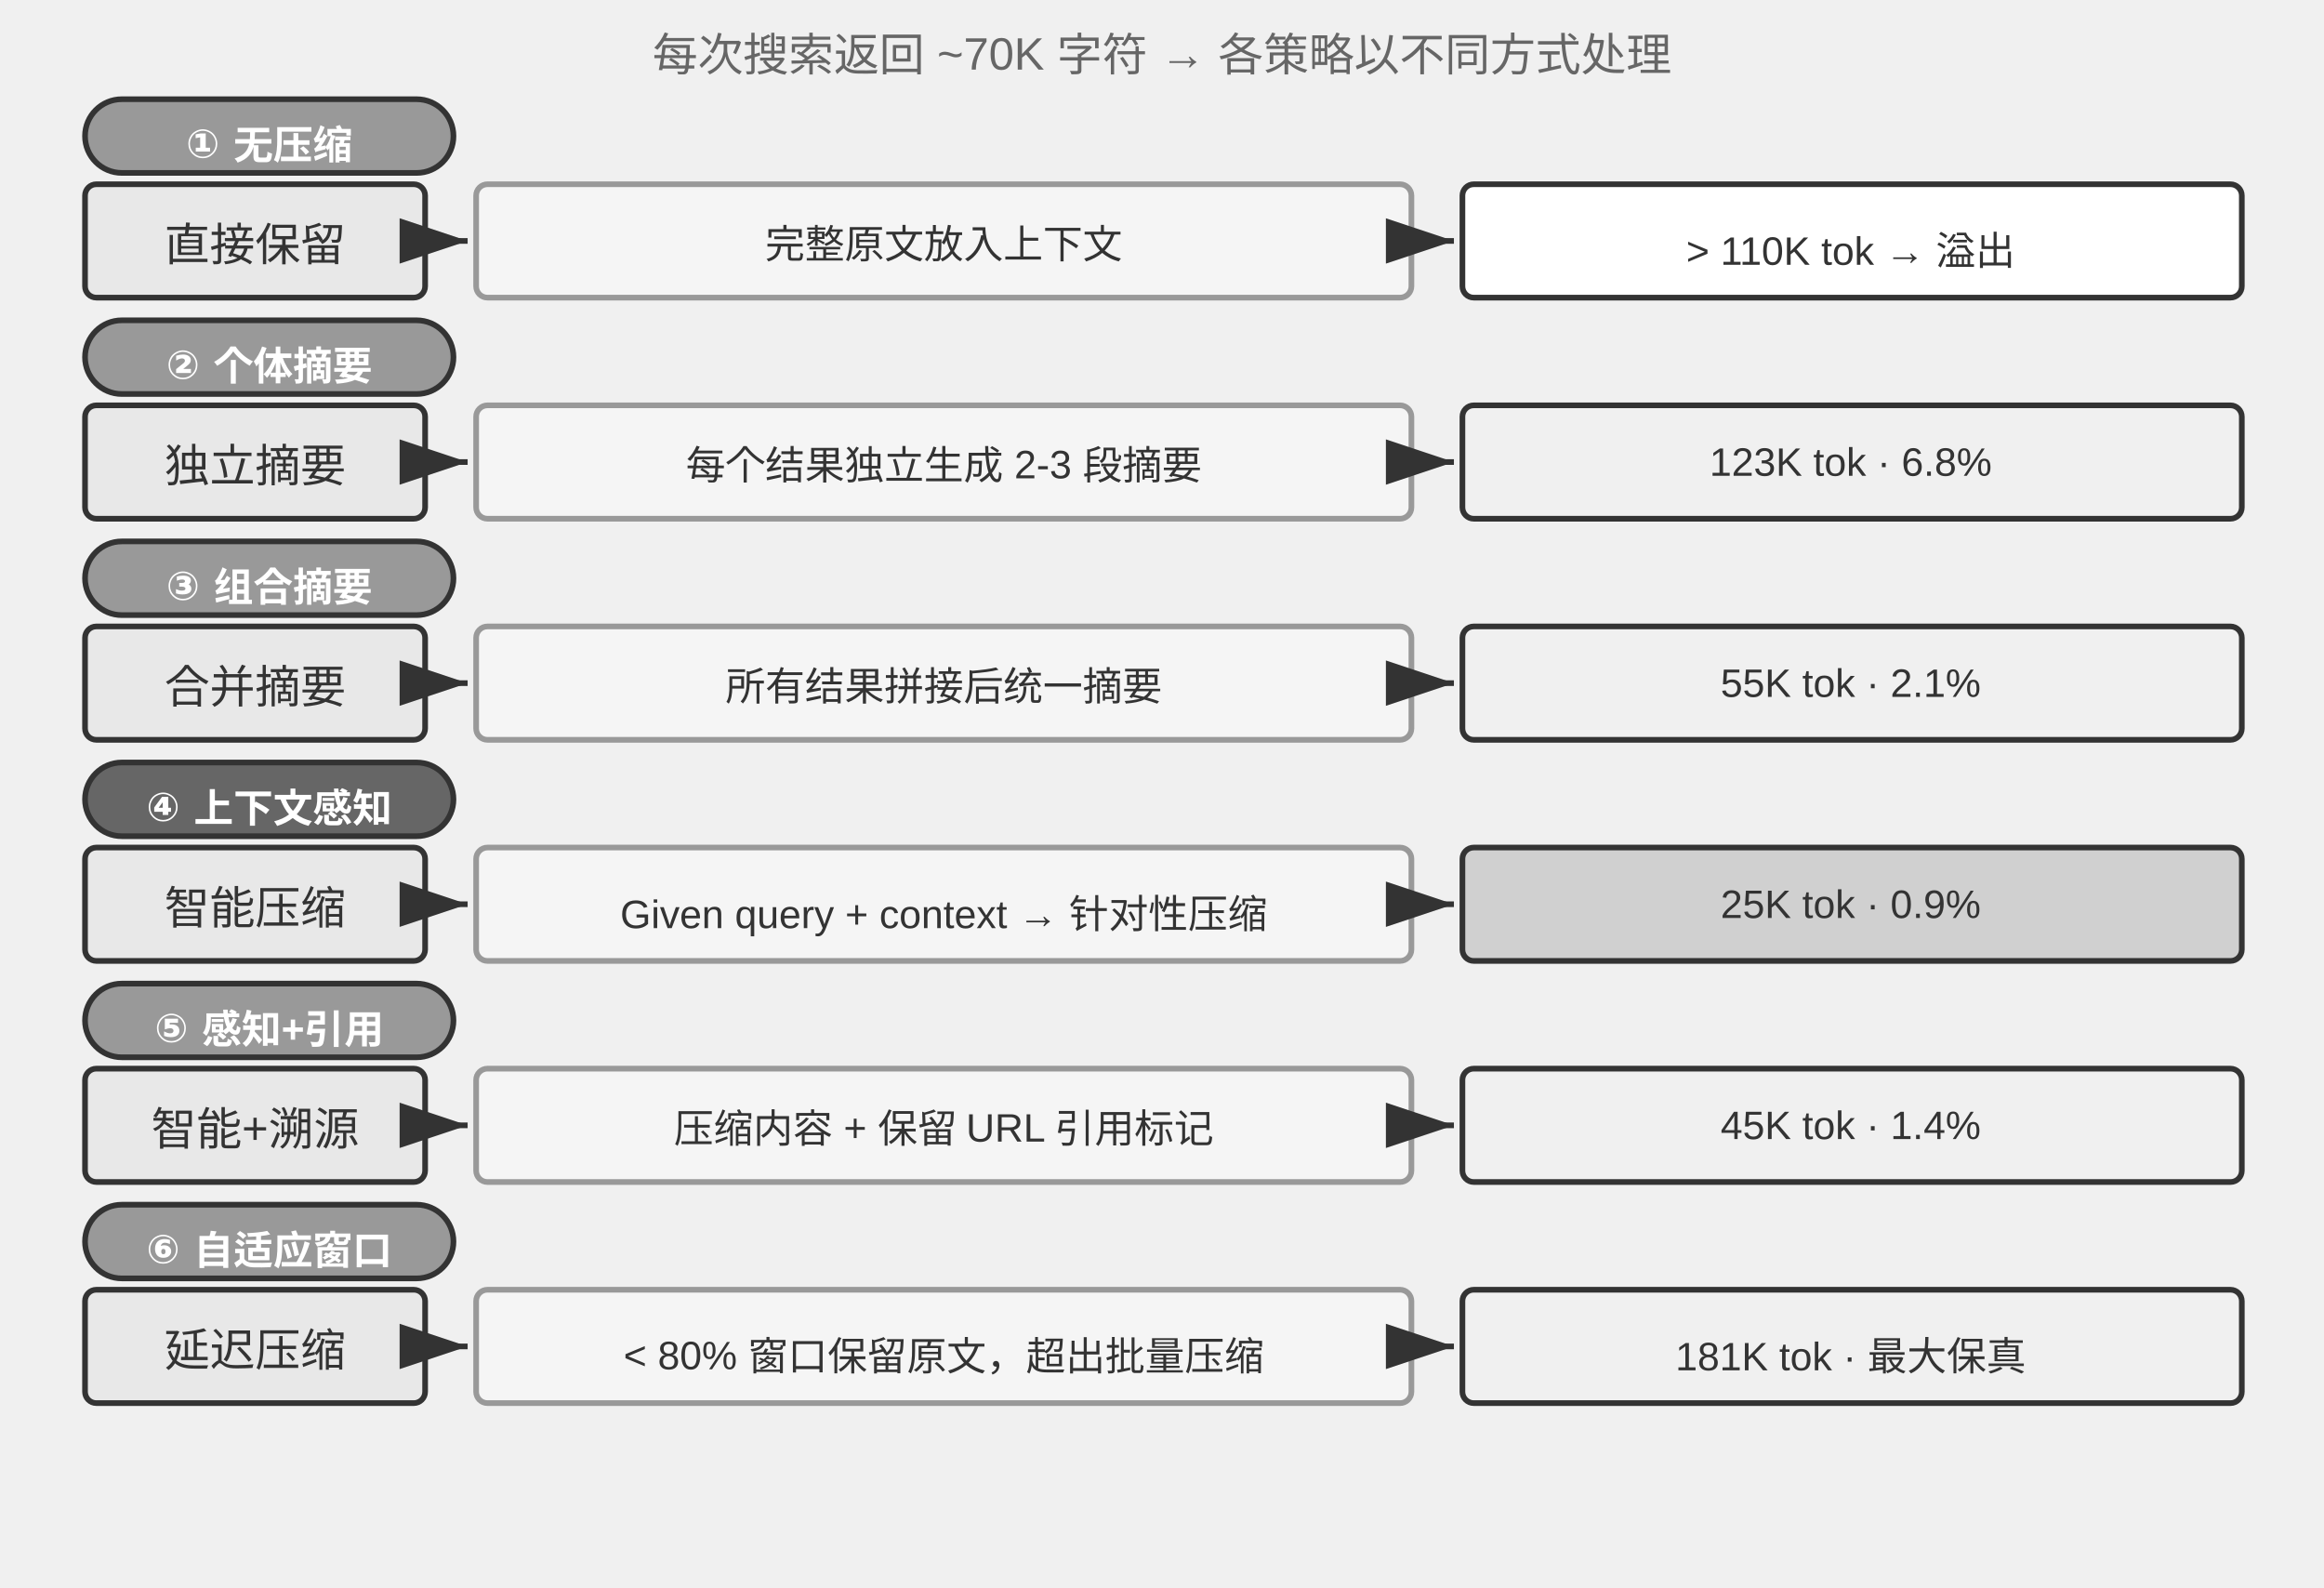
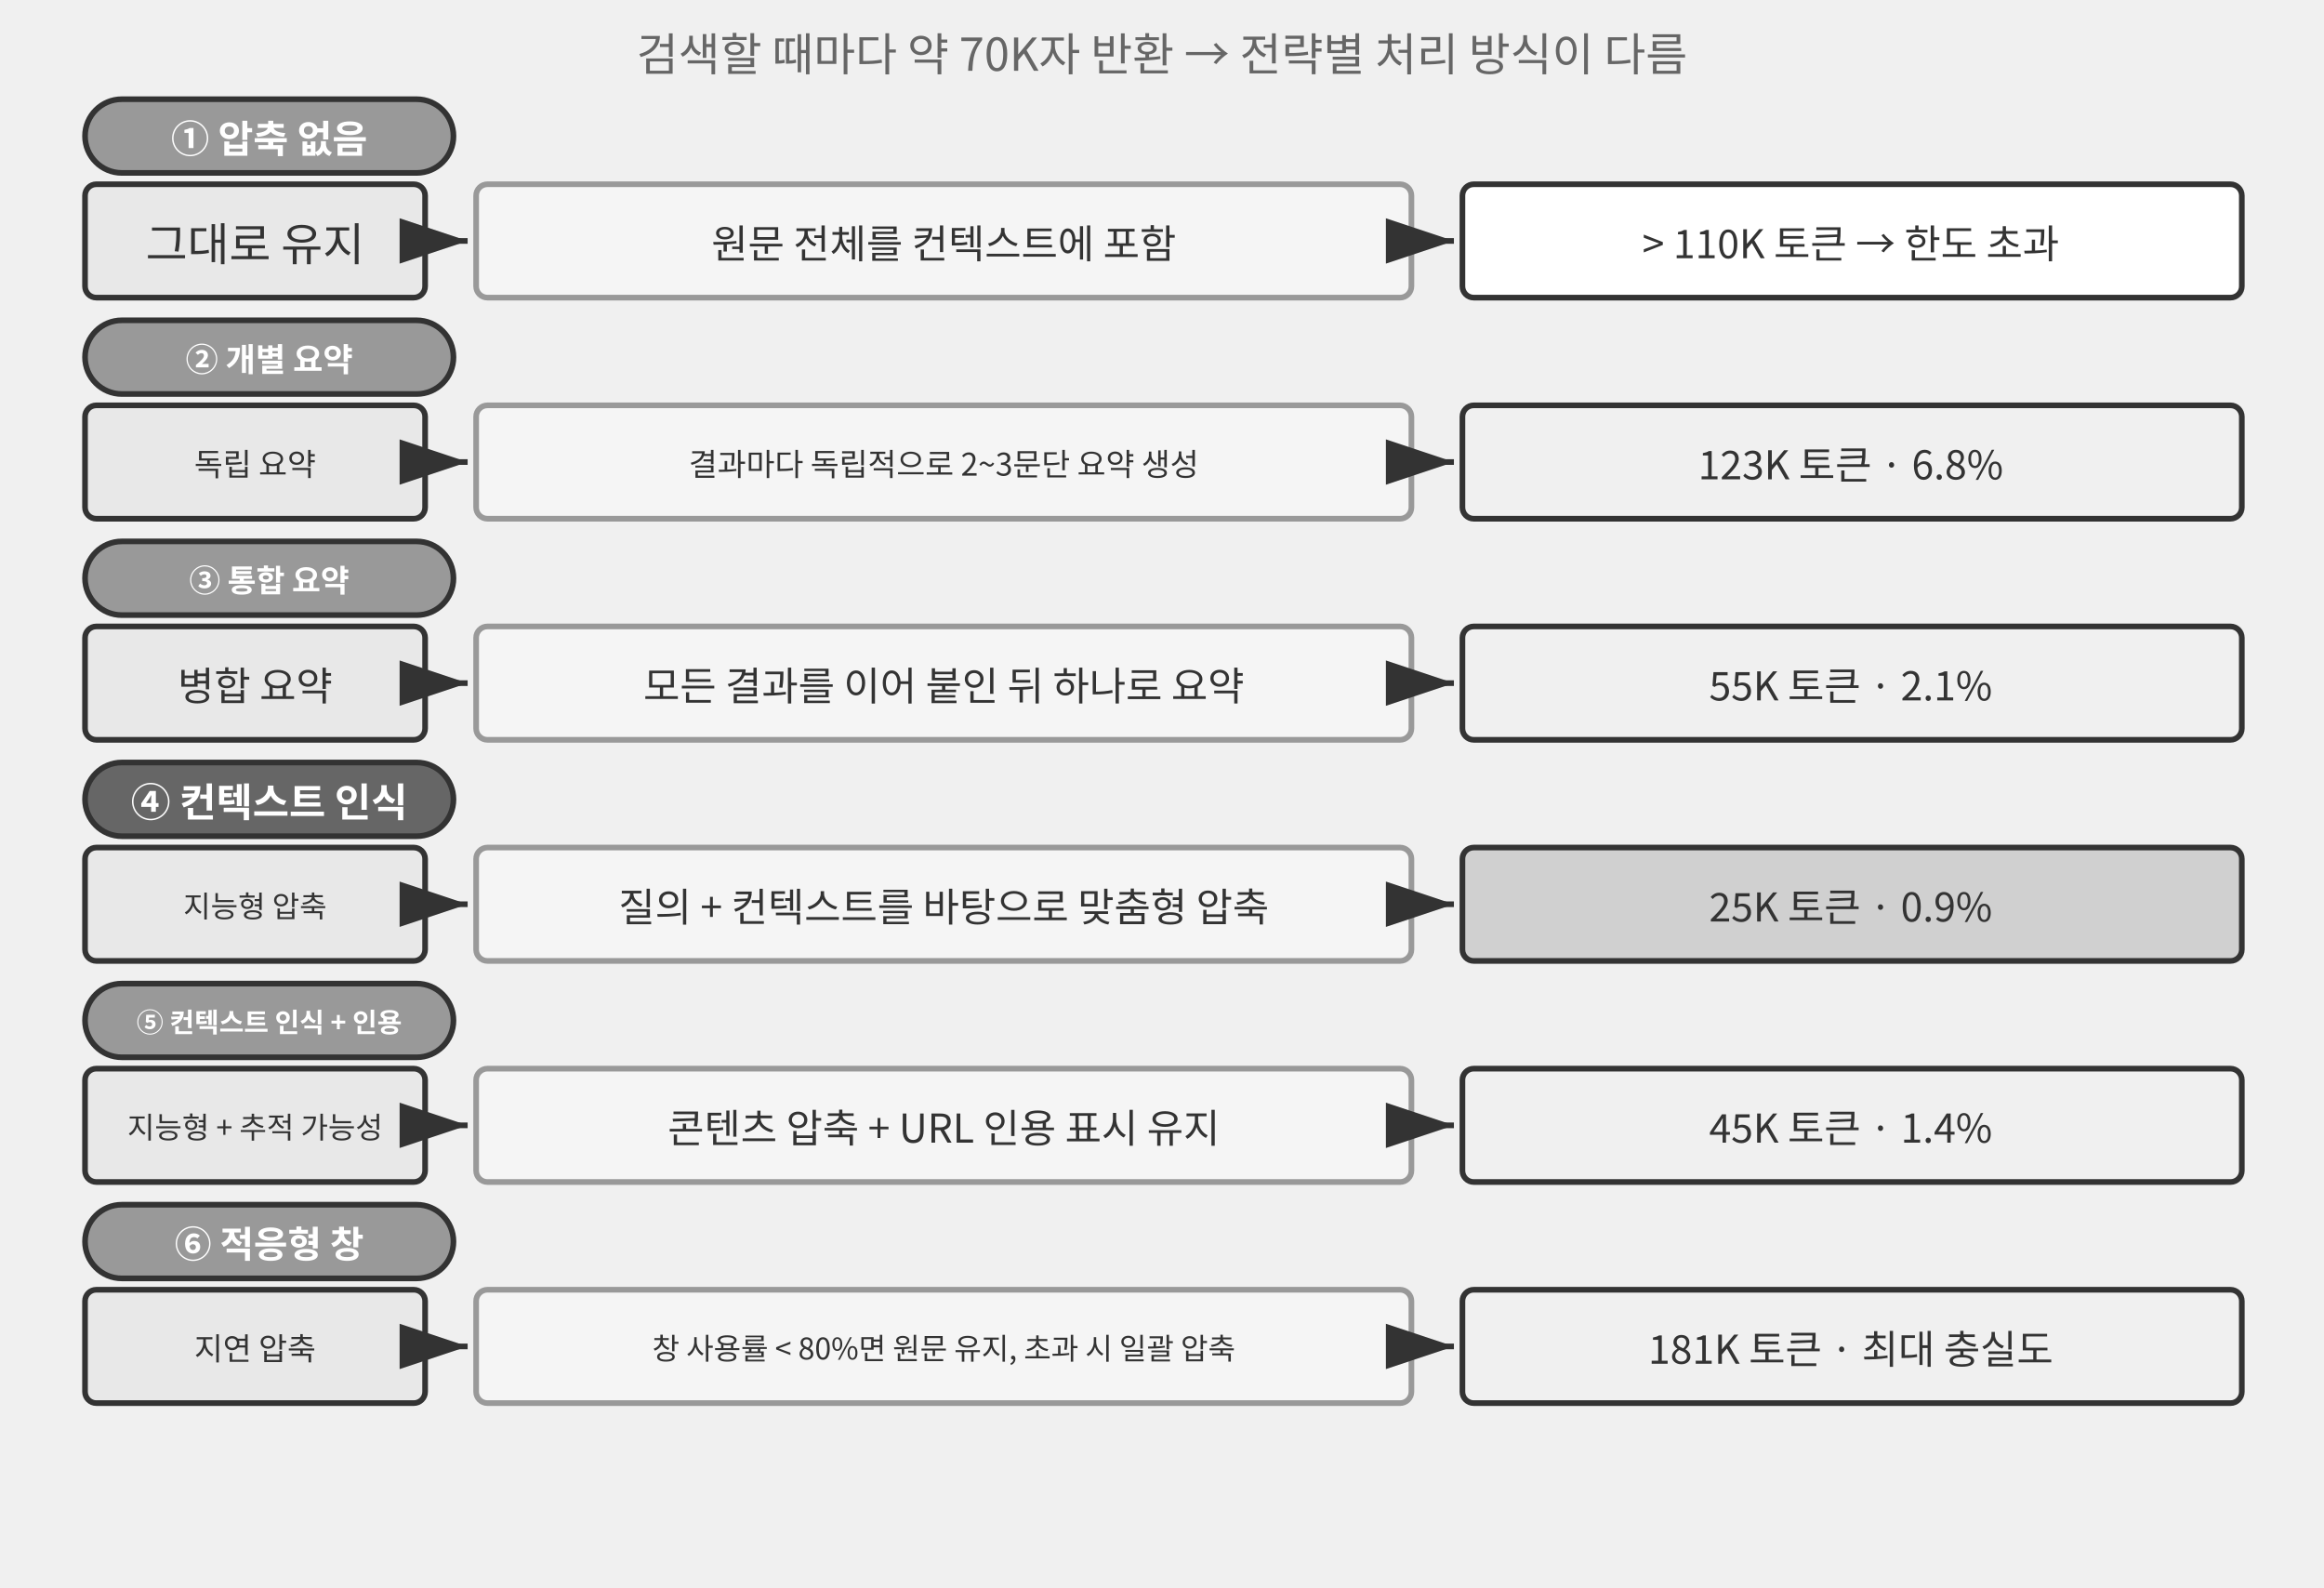
<svg xmlns="http://www.w3.org/2000/svg" viewBox="0 40 820 560" width="820" height="560" style="background:#ffffff">
  <defs>
    <marker id="ah" markerWidth="12" markerHeight="8" refX="12" refY="4" orient="auto">
      <polygon points="0 0, 12 4, 0 8" fill="#333333" />
    </marker>
    <marker id="ah-light" markerWidth="12" markerHeight="8" refX="12" refY="4" orient="auto">
      <polygon points="0 0, 12 4, 0 8" fill="#999999" />
    </marker>
  </defs>
-   <text x="410" y="58" font-family="Arial, 'Helvetica Neue', Helvetica, 'PingFang SC', 'Microsoft YaHei', sans-serif" font-size="16" fill="#666666" text-anchor="middle" dominant-baseline="central" font-weight="normal">每次搜索返回 ~70K 字符 → 各策略以不同方式处理</text>
+   <text x="410" y="58" font-family="'Noto Sans KR', 'Noto Sans CJK KR', 'Apple SD Gothic Neo', Arial, sans-serif" font-size="16" fill="#666666" text-anchor="middle" dominant-baseline="central" font-weight="normal">검색할 때마다 약 70K자 반환 → 전략별 처리 방식이 다름</text>
  <rect x="30" y="75" width="130" height="26" rx="13" fill="#999999" stroke="#333333" stroke-width="2" />
-   <text x="95.0" y="88.0" font-family="Arial, 'Helvetica Neue', Helvetica, 'PingFang SC', 'Microsoft YaHei', sans-serif" font-size="14" fill="#ffffff" text-anchor="middle" dominant-baseline="central" font-weight="bold">① 无压缩</text>
+   <text x="95.0" y="88.0" font-family="'Noto Sans KR', 'Noto Sans CJK KR', 'Apple SD Gothic Neo', Arial, sans-serif" font-size="13.5" fill="#ffffff" text-anchor="middle" dominant-baseline="central" font-weight="bold">① 압축 없음</text>
  <rect x="30" y="105" width="120" height="40" rx="4" fill="#e8e8e8" stroke="#333333" stroke-width="2" />
-   <text x="90" y="125" font-family="Arial, 'Helvetica Neue', Helvetica, 'PingFang SC', 'Microsoft YaHei', sans-serif" font-size="16" fill="#333333" text-anchor="middle" dominant-baseline="central" font-weight="normal">直接保留</text>
+   <text x="90" y="125" font-family="'Noto Sans KR', 'Noto Sans CJK KR', 'Apple SD Gothic Neo', Arial, sans-serif" font-size="16" fill="#333333" text-anchor="middle" dominant-baseline="central" font-weight="normal">그대로 유지</text>
  <line x1="152" y1="125" x2="165" y2="125" stroke="#333333" stroke-width="2" marker-end="url(#ah)" />
  <rect x="168" y="105" width="330" height="40" rx="4" fill="#f5f5f5" stroke="#999999" stroke-width="2" />
-   <text x="333" y="125" font-family="Arial, 'Helvetica Neue', Helvetica, 'PingFang SC', 'Microsoft YaHei', sans-serif" font-size="14" fill="#333333" text-anchor="middle" dominant-baseline="central" font-weight="normal">完整原文放入上下文</text>
+   <text x="333" y="125" font-family="'Noto Sans KR', 'Noto Sans CJK KR', 'Apple SD Gothic Neo', Arial, sans-serif" font-size="14" fill="#333333" text-anchor="middle" dominant-baseline="central" font-weight="normal">원문 전체를 컨텍스트에 포함</text>
  <line x1="500" y1="125" x2="513" y2="125" stroke="#333333" stroke-width="2" marker-end="url(#ah)" />
  <rect x="516" y="105" width="275" height="40" rx="4" fill="#ffffff" stroke="#333333" stroke-width="2" />
-   <text x="653" y="125" font-family="Arial, 'Helvetica Neue', Helvetica, 'PingFang SC', 'Microsoft YaHei', sans-serif" font-size="14" fill="#333333" text-anchor="middle" dominant-baseline="central" font-weight="normal">&gt; 110K tok → 溢出</text>
+   <text x="653" y="125" font-family="'Noto Sans KR', 'Noto Sans CJK KR', 'Apple SD Gothic Neo', Arial, sans-serif" font-size="14" fill="#333333" text-anchor="middle" dominant-baseline="central" font-weight="normal">&gt; 110K 토큰 → 한도 초과</text>
  <rect x="30" y="153" width="130" height="26" rx="13" fill="#999999" stroke="#333333" stroke-width="2" />
-   <text x="95.0" y="166.0" font-family="Arial, 'Helvetica Neue', Helvetica, 'PingFang SC', 'Microsoft YaHei', sans-serif" font-size="14" fill="#ffffff" text-anchor="middle" dominant-baseline="central" font-weight="bold">② 个体摘要</text>
+   <text x="95.0" y="166.0" font-family="'Noto Sans KR', 'Noto Sans CJK KR', 'Apple SD Gothic Neo', Arial, sans-serif" font-size="11.5" fill="#ffffff" text-anchor="middle" dominant-baseline="central" font-weight="bold">② 개별 요약</text>
  <rect x="30" y="183" width="120" height="40" rx="4" fill="#e8e8e8" stroke="#333333" stroke-width="2" />
-   <text x="90" y="203" font-family="Arial, 'Helvetica Neue', Helvetica, 'PingFang SC', 'Microsoft YaHei', sans-serif" font-size="16" fill="#333333" text-anchor="middle" dominant-baseline="central" font-weight="normal">独立摘要</text>
+   <text x="90" y="203" font-family="'Noto Sans KR', 'Noto Sans CJK KR', 'Apple SD Gothic Neo', Arial, sans-serif" font-size="11" fill="#333333" text-anchor="middle" dominant-baseline="central" font-weight="normal">독립 요약</text>
  <line x1="152" y1="203" x2="165" y2="203" stroke="#333333" stroke-width="2" marker-end="url(#ah)" />
  <rect x="168" y="183" width="330" height="40" rx="4" fill="#f5f5f5" stroke="#999999" stroke-width="2" />
-   <text x="333" y="203" font-family="Arial, 'Helvetica Neue', Helvetica, 'PingFang SC', 'Microsoft YaHei', sans-serif" font-size="14" fill="#333333" text-anchor="middle" dominant-baseline="central" font-weight="normal">每个结果独立生成 2-3 段摘要</text>
+   <text x="333" y="203" font-family="'Noto Sans KR', 'Noto Sans CJK KR', 'Apple SD Gothic Neo', Arial, sans-serif" font-size="11" fill="#333333" text-anchor="middle" dominant-baseline="central" font-weight="normal">결과마다 독립적으로 2~3문단 요약 생성</text>
  <line x1="500" y1="203" x2="513" y2="203" stroke="#333333" stroke-width="2" marker-end="url(#ah)" />
  <rect x="516" y="183" width="275" height="40" rx="4" fill="#f0f0f0" stroke="#333333" stroke-width="2" />
-   <text x="653" y="203" font-family="Arial, 'Helvetica Neue', Helvetica, 'PingFang SC', 'Microsoft YaHei', sans-serif" font-size="14" fill="#333333" text-anchor="middle" dominant-baseline="central" font-weight="normal">123K tok · 6.8%</text>
+   <text x="653" y="203" font-family="'Noto Sans KR', 'Noto Sans CJK KR', 'Apple SD Gothic Neo', Arial, sans-serif" font-size="14" fill="#333333" text-anchor="middle" dominant-baseline="central" font-weight="normal">123K 토큰 · 6.8%</text>
  <rect x="30" y="231" width="130" height="26" rx="13" fill="#999999" stroke="#333333" stroke-width="2" />
-   <text x="95.0" y="244.0" font-family="Arial, 'Helvetica Neue', Helvetica, 'PingFang SC', 'Microsoft YaHei', sans-serif" font-size="14" fill="#ffffff" text-anchor="middle" dominant-baseline="central" font-weight="bold">③ 组合摘要</text>
+   <text x="95.0" y="244.0" font-family="'Noto Sans KR', 'Noto Sans CJK KR', 'Apple SD Gothic Neo', Arial, sans-serif" font-size="11" fill="#ffffff" text-anchor="middle" dominant-baseline="central" font-weight="bold">③ 통합 요약</text>
  <rect x="30" y="261" width="120" height="40" rx="4" fill="#e8e8e8" stroke="#333333" stroke-width="2" />
-   <text x="90" y="281" font-family="Arial, 'Helvetica Neue', Helvetica, 'PingFang SC', 'Microsoft YaHei', sans-serif" font-size="16" fill="#333333" text-anchor="middle" dominant-baseline="central" font-weight="normal">合并摘要</text>
+   <text x="90" y="281" font-family="'Noto Sans KR', 'Noto Sans CJK KR', 'Apple SD Gothic Neo', Arial, sans-serif" font-size="14" fill="#333333" text-anchor="middle" dominant-baseline="central" font-weight="normal">병합 요약</text>
  <line x1="152" y1="281" x2="165" y2="281" stroke="#333333" stroke-width="2" marker-end="url(#ah)" />
  <rect x="168" y="261" width="330" height="40" rx="4" fill="#f5f5f5" stroke="#999999" stroke-width="2" />
-   <text x="333" y="281" font-family="Arial, 'Helvetica Neue', Helvetica, 'PingFang SC', 'Microsoft YaHei', sans-serif" font-size="14" fill="#333333" text-anchor="middle" dominant-baseline="central" font-weight="normal">所有结果拼接后统一摘要</text>
+   <text x="333" y="281" font-family="'Noto Sans KR', 'Noto Sans CJK KR', 'Apple SD Gothic Neo', Arial, sans-serif" font-size="14" fill="#333333" text-anchor="middle" dominant-baseline="central" font-weight="normal">모든 결과를 이어 붙인 뒤 하나로 요약</text>
  <line x1="500" y1="281" x2="513" y2="281" stroke="#333333" stroke-width="2" marker-end="url(#ah)" />
  <rect x="516" y="261" width="275" height="40" rx="4" fill="#f0f0f0" stroke="#333333" stroke-width="2" />
-   <text x="653" y="281" font-family="Arial, 'Helvetica Neue', Helvetica, 'PingFang SC', 'Microsoft YaHei', sans-serif" font-size="14" fill="#333333" text-anchor="middle" dominant-baseline="central" font-weight="normal">55K tok · 2.1%</text>
+   <text x="653" y="281" font-family="'Noto Sans KR', 'Noto Sans CJK KR', 'Apple SD Gothic Neo', Arial, sans-serif" font-size="14" fill="#333333" text-anchor="middle" dominant-baseline="central" font-weight="normal">55K 토큰 · 2.1%</text>
  <rect x="30" y="309" width="130" height="26" rx="13" fill="#666666" stroke="#333333" stroke-width="2" />
-   <text x="95.0" y="322.0" font-family="Arial, 'Helvetica Neue', Helvetica, 'PingFang SC', 'Microsoft YaHei', sans-serif" font-size="14" fill="#ffffff" text-anchor="middle" dominant-baseline="central" font-weight="bold">④ 上下文感知</text>
+   <text x="95.0" y="322.0" font-family="'Noto Sans KR', 'Noto Sans CJK KR', 'Apple SD Gothic Neo', Arial, sans-serif" font-size="14" fill="#ffffff" text-anchor="middle" dominant-baseline="central" font-weight="bold">④ 컨텍스트 인식</text>
  <rect x="30" y="339" width="120" height="40" rx="4" fill="#e8e8e8" stroke="#333333" stroke-width="2" />
-   <text x="90" y="359" font-family="Arial, 'Helvetica Neue', Helvetica, 'PingFang SC', 'Microsoft YaHei', sans-serif" font-size="16" fill="#333333" text-anchor="middle" dominant-baseline="central" font-weight="normal">智能压缩</text>
+   <text x="90" y="359" font-family="'Noto Sans KR', 'Noto Sans CJK KR', 'Apple SD Gothic Neo', Arial, sans-serif" font-size="10.5" fill="#333333" text-anchor="middle" dominant-baseline="central" font-weight="normal">지능형 압축</text>
  <line x1="152" y1="359" x2="165" y2="359" stroke="#333333" stroke-width="2" marker-end="url(#ah)" />
  <rect x="168" y="339" width="330" height="40" rx="4" fill="#f5f5f5" stroke="#999999" stroke-width="2" />
-   <text x="333" y="359" font-family="Arial, 'Helvetica Neue', Helvetica, 'PingFang SC', 'Microsoft YaHei', sans-serif" font-size="14" fill="#333333" text-anchor="middle" dominant-baseline="central" font-weight="normal">Given query + context → 针对性压缩</text>
+   <text x="333" y="359" font-family="'Noto Sans KR', 'Noto Sans CJK KR', 'Apple SD Gothic Neo', Arial, sans-serif" font-size="14" fill="#333333" text-anchor="middle" dominant-baseline="central" font-weight="normal">질의 + 컨텍스트를 바탕으로 맞춤형 압축</text>
  <line x1="500" y1="359" x2="513" y2="359" stroke="#333333" stroke-width="2" marker-end="url(#ah)" />
  <rect x="516" y="339" width="275" height="40" rx="4" fill="#d0d0d0" stroke="#333333" stroke-width="2" />
-   <text x="653" y="359" font-family="Arial, 'Helvetica Neue', Helvetica, 'PingFang SC', 'Microsoft YaHei', sans-serif" font-size="14" fill="#333333" text-anchor="middle" dominant-baseline="central" font-weight="normal">25K tok · 0.9%</text>
+   <text x="653" y="359" font-family="'Noto Sans KR', 'Noto Sans CJK KR', 'Apple SD Gothic Neo', Arial, sans-serif" font-size="14" fill="#333333" text-anchor="middle" dominant-baseline="central" font-weight="normal">25K 토큰 · 0.9%</text>
  <rect x="30" y="387" width="130" height="26" rx="13" fill="#999999" stroke="#333333" stroke-width="2" />
-   <text x="95.0" y="400.0" font-family="Arial, 'Helvetica Neue', Helvetica, 'PingFang SC', 'Microsoft YaHei', sans-serif" font-size="14" fill="#ffffff" text-anchor="middle" dominant-baseline="central" font-weight="bold">⑤ 感知+引用</text>
+   <text x="95.0" y="400.0" font-family="'Noto Sans KR', 'Noto Sans CJK KR', 'Apple SD Gothic Neo', Arial, sans-serif" font-size="9.5" fill="#ffffff" text-anchor="middle" dominant-baseline="central" font-weight="bold">⑤ 컨텍스트 인식 + 인용</text>
  <rect x="30" y="417" width="120" height="40" rx="4" fill="#e8e8e8" stroke="#333333" stroke-width="2" />
-   <text x="90" y="437" font-family="Arial, 'Helvetica Neue', Helvetica, 'PingFang SC', 'Microsoft YaHei', sans-serif" font-size="16" fill="#333333" text-anchor="middle" dominant-baseline="central" font-weight="normal">智能+溯源</text>
+   <text x="90" y="437" font-family="'Noto Sans KR', 'Noto Sans CJK KR', 'Apple SD Gothic Neo', Arial, sans-serif" font-size="10.5" fill="#333333" text-anchor="middle" dominant-baseline="central" font-weight="normal">지능형 + 추적 가능성</text>
  <line x1="152" y1="437" x2="165" y2="437" stroke="#333333" stroke-width="2" marker-end="url(#ah)" />
  <rect x="168" y="417" width="330" height="40" rx="4" fill="#f5f5f5" stroke="#999999" stroke-width="2" />
-   <text x="333" y="437" font-family="Arial, 'Helvetica Neue', Helvetica, 'PingFang SC', 'Microsoft YaHei', sans-serif" font-size="14" fill="#333333" text-anchor="middle" dominant-baseline="central" font-weight="normal">压缩内容 + 保留 URL 引用标记</text>
+   <text x="333" y="437" font-family="'Noto Sans KR', 'Noto Sans CJK KR', 'Apple SD Gothic Neo', Arial, sans-serif" font-size="14" fill="#333333" text-anchor="middle" dominant-baseline="central" font-weight="normal">콘텐츠 압축 + URL 인용 표시 유지</text>
  <line x1="500" y1="437" x2="513" y2="437" stroke="#333333" stroke-width="2" marker-end="url(#ah)" />
  <rect x="516" y="417" width="275" height="40" rx="4" fill="#f0f0f0" stroke="#333333" stroke-width="2" />
-   <text x="653" y="437" font-family="Arial, 'Helvetica Neue', Helvetica, 'PingFang SC', 'Microsoft YaHei', sans-serif" font-size="14" fill="#333333" text-anchor="middle" dominant-baseline="central" font-weight="normal">45K tok · 1.4%</text>
+   <text x="653" y="437" font-family="'Noto Sans KR', 'Noto Sans CJK KR', 'Apple SD Gothic Neo', Arial, sans-serif" font-size="14" fill="#333333" text-anchor="middle" dominant-baseline="central" font-weight="normal">45K 토큰 · 1.4%</text>
  <rect x="30" y="465" width="130" height="26" rx="13" fill="#999999" stroke="#333333" stroke-width="2" />
-   <text x="95.0" y="478.0" font-family="Arial, 'Helvetica Neue', Helvetica, 'PingFang SC', 'Microsoft YaHei', sans-serif" font-size="14" fill="#ffffff" text-anchor="middle" dominant-baseline="central" font-weight="bold">⑥ 自适应窗口</text>
+   <text x="95.0" y="478.0" font-family="'Noto Sans KR', 'Noto Sans CJK KR', 'Apple SD Gothic Neo', Arial, sans-serif" font-size="13" fill="#ffffff" text-anchor="middle" dominant-baseline="central" font-weight="bold">⑥ 적응형 창</text>
  <rect x="30" y="495" width="120" height="40" rx="4" fill="#e8e8e8" stroke="#333333" stroke-width="2" />
-   <text x="90" y="515" font-family="Arial, 'Helvetica Neue', Helvetica, 'PingFang SC', 'Microsoft YaHei', sans-serif" font-size="16" fill="#333333" text-anchor="middle" dominant-baseline="central" font-weight="normal">延迟压缩</text>
+   <text x="90" y="515" font-family="'Noto Sans KR', 'Noto Sans CJK KR', 'Apple SD Gothic Neo', Arial, sans-serif" font-size="11" fill="#333333" text-anchor="middle" dominant-baseline="central" font-weight="normal">지연 압축</text>
  <line x1="152" y1="515" x2="165" y2="515" stroke="#333333" stroke-width="2" marker-end="url(#ah)" />
  <rect x="168" y="495" width="330" height="40" rx="4" fill="#f5f5f5" stroke="#999999" stroke-width="2" />
-   <text x="333" y="515" font-family="Arial, 'Helvetica Neue', Helvetica, 'PingFang SC', 'Microsoft YaHei', sans-serif" font-size="14" fill="#333333" text-anchor="middle" dominant-baseline="central" font-weight="normal">&lt; 80% 窗口保留原文，超出批量压缩</text>
+   <text x="333" y="515" font-family="'Noto Sans KR', 'Noto Sans CJK KR', 'Apple SD Gothic Neo', Arial, sans-serif" font-size="10.5" fill="#333333" text-anchor="middle" dominant-baseline="central" font-weight="normal">창 사용률 &lt; 80%면 원문 유지, 초과 시 일괄 압축</text>
  <line x1="500" y1="515" x2="513" y2="515" stroke="#333333" stroke-width="2" marker-end="url(#ah)" />
  <rect x="516" y="495" width="275" height="40" rx="4" fill="#f0f0f0" stroke="#333333" stroke-width="2" />
-   <text x="653" y="515" font-family="Arial, 'Helvetica Neue', Helvetica, 'PingFang SC', 'Microsoft YaHei', sans-serif" font-size="14" fill="#333333" text-anchor="middle" dominant-baseline="central" font-weight="normal">181K tok · 最大保真</text>
+   <text x="653" y="515" font-family="'Noto Sans KR', 'Noto Sans CJK KR', 'Apple SD Gothic Neo', Arial, sans-serif" font-size="14" fill="#333333" text-anchor="middle" dominant-baseline="central" font-weight="normal">181K 토큰 · 최대 충실도</text>
</svg>
